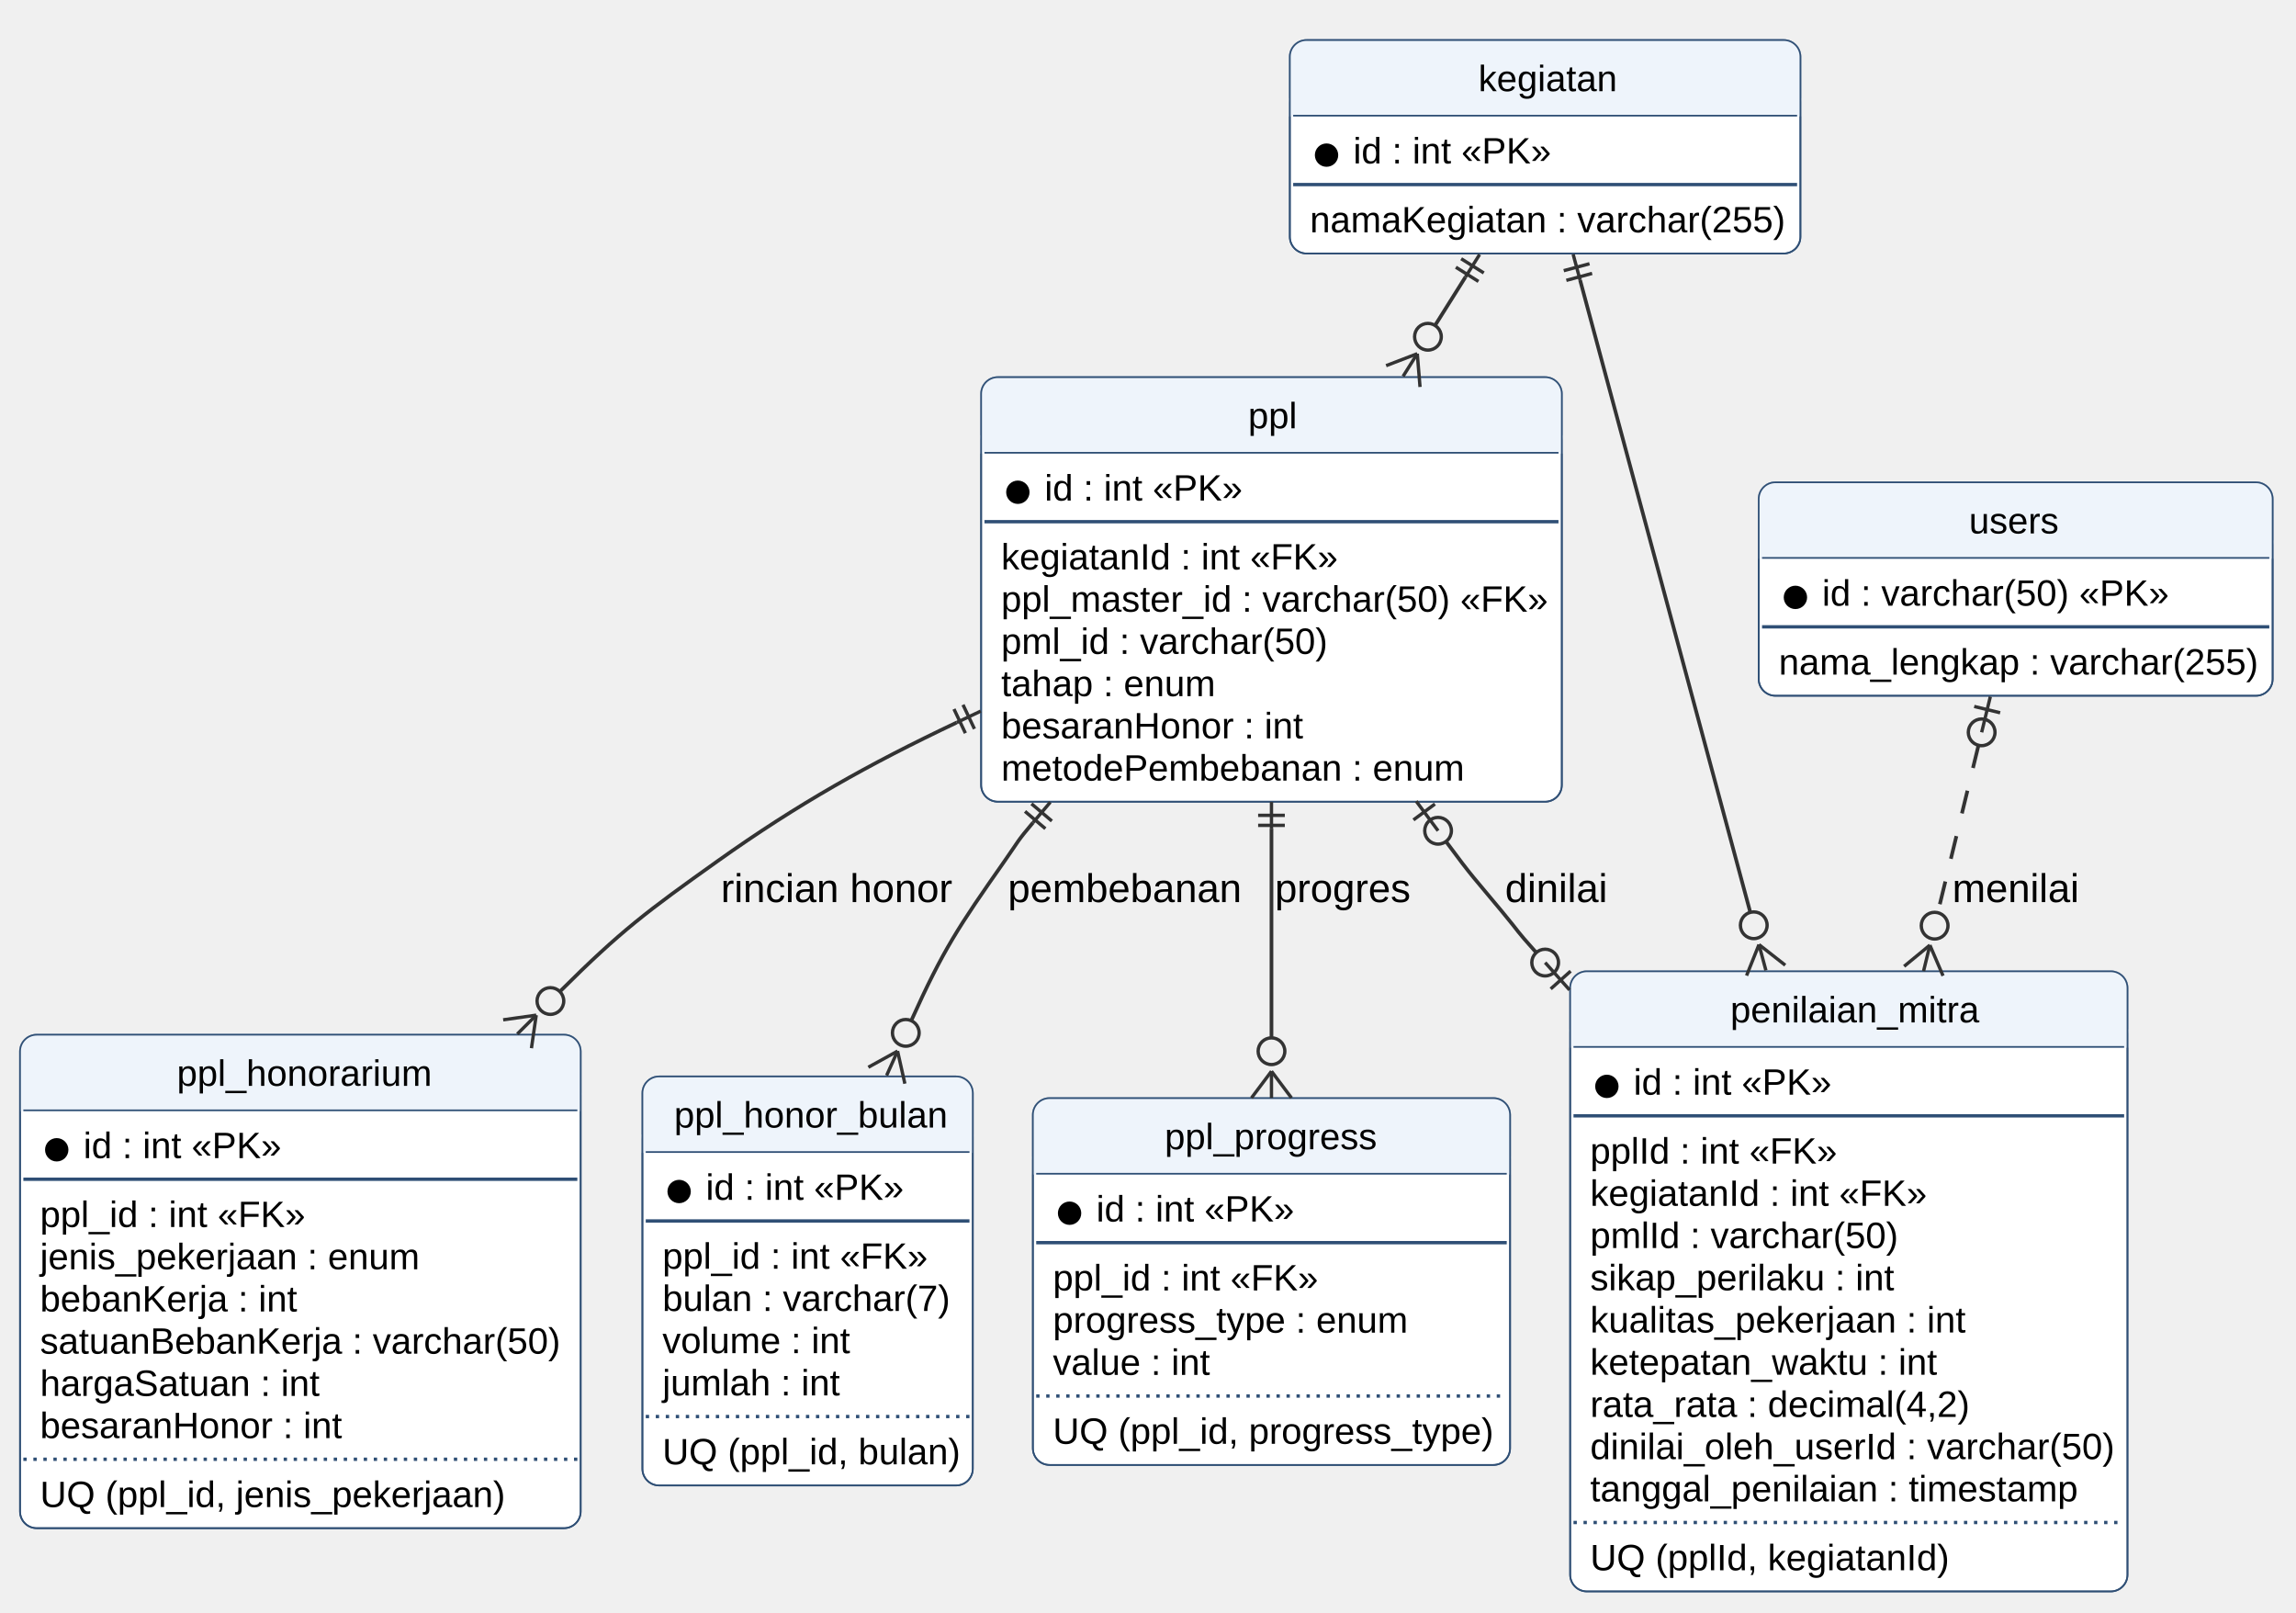
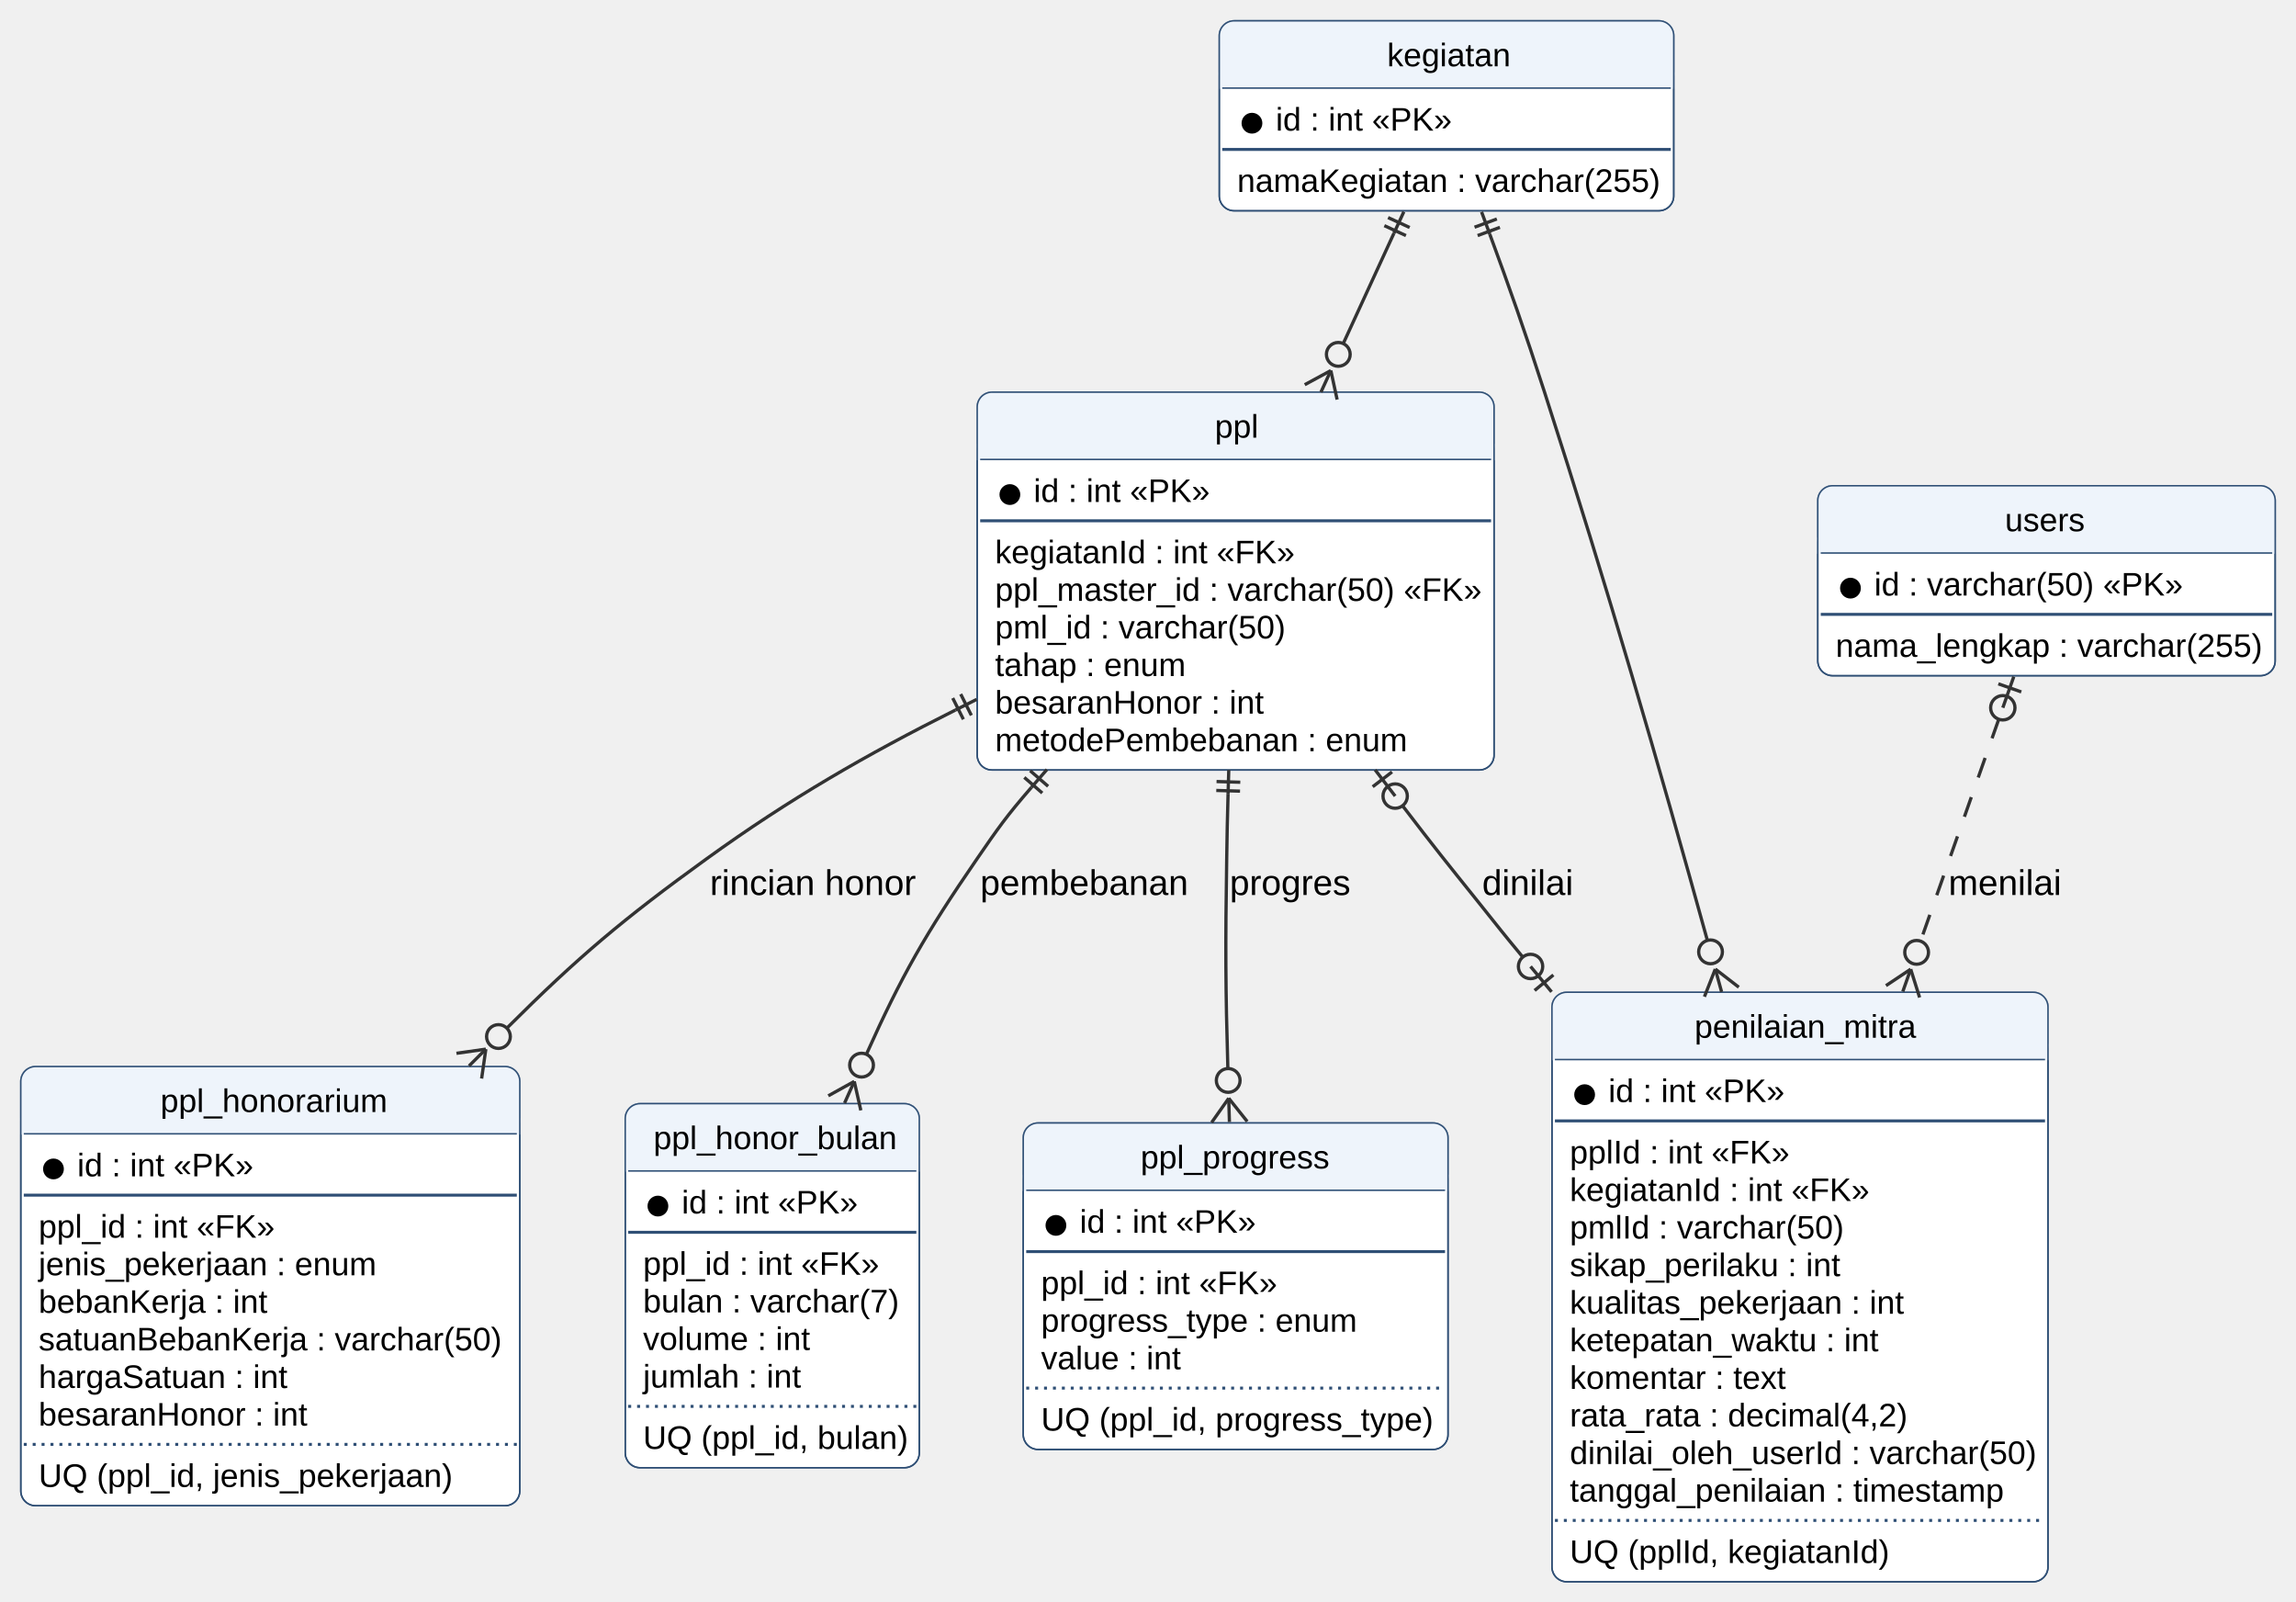
- <svg xmlns="http://www.w3.org/2000/svg" contentStyleType="text/css" height="483px" preserveAspectRatio="none" style="width:688px;height:483px;background:#FFFFFF;" version="1.1" viewBox="0 0 688 483" width="688px" zoomAndPan="magnify">
+ <svg xmlns="http://www.w3.org/2000/svg" contentStyleType="text/css" height="539px" preserveAspectRatio="none" style="width:773px;height:539px;background:#FFFFFF;" version="1.1" viewBox="0 0 773 539" width="773px" zoomAndPan="magnify">
  <defs />
  <g>
    <g id="elem_kegiatan">
-       <rect codeLine="7" fill="#FFFFFF" height="63.947" id="kegiatan" rx="5" ry="5" style="stroke:#2F4F75;stroke-width:0.5;" width="153" x="386.5" y="12" />
-       <rect fill="#EEF4FB" height="22.649" rx="5" ry="5" style="stroke:#EEF4FB;stroke-width:0.5;" width="153" x="386.5" y="12" />
-       <rect fill="#EEF4FB" height="5" style="stroke:#EEF4FB;stroke-width:0.5;" width="153" x="386.5" y="29.649" />
-       <rect codeLine="7" fill="none" height="63.947" id="kegiatan" rx="5" ry="5" style="stroke:#2F4F75;stroke-width:0.5;" width="153" x="386.5" y="12" />
-       <text fill="#000000" font-family="Arial" font-size="11" lengthAdjust="spacing" textLength="40" x="443" y="27.318">kegiatan</text>
-       <line style="stroke:#2F4F75;stroke-width:0.5;" x1="387.5" x2="538.5" y1="34.649" y2="34.649" />
-       <ellipse cx="397.5" cy="46.473" fill="#000000" rx="3" ry="3" style="stroke:#000000;stroke-width:1.0;" />
-       <text fill="#000000" font-family="Arial" font-size="11" lengthAdjust="spacing" textLength="56" x="405.5" y="48.967">id : int «PK»</text>
-       <line style="stroke:#2F4F75;stroke-width:1.0;" x1="387.5" x2="538.5" y1="55.298" y2="55.298" />
-       <text fill="#000000" font-family="Arial" font-size="11" lengthAdjust="spacing" textLength="141" x="392.5" y="69.616">namaKegiatan : varchar(255)</text>
+       <rect codeLine="7" fill="#FFFFFF" height="63.947" id="kegiatan" rx="5" ry="5" style="stroke:#2F4F75;stroke-width:0.5;" width="153" x="410.5" y="7" />
+       <rect fill="#EEF4FB" height="22.649" rx="5" ry="5" style="stroke:#EEF4FB;stroke-width:0.5;" width="153" x="410.5" y="7" />
+       <rect fill="#EEF4FB" height="5" style="stroke:#EEF4FB;stroke-width:0.5;" width="153" x="410.5" y="24.649" />
+       <rect codeLine="7" fill="none" height="63.947" id="kegiatan" rx="5" ry="5" style="stroke:#2F4F75;stroke-width:0.5;" width="153" x="410.5" y="7" />
+       <text fill="#000000" font-family="Arial" font-size="11" lengthAdjust="spacing" textLength="40" x="467" y="22.318">kegiatan</text>
+       <line style="stroke:#2F4F75;stroke-width:0.5;" x1="411.5" x2="562.5" y1="29.649" y2="29.649" />
+       <ellipse cx="421.5" cy="41.473" fill="#000000" rx="3" ry="3" style="stroke:#000000;stroke-width:1.0;" />
+       <text fill="#000000" font-family="Arial" font-size="11" lengthAdjust="spacing" textLength="56" x="429.5" y="43.967">id : int «PK»</text>
+       <line style="stroke:#2F4F75;stroke-width:1.0;" x1="411.5" x2="562.5" y1="50.298" y2="50.298" />
+       <text fill="#000000" font-family="Arial" font-size="11" lengthAdjust="spacing" textLength="141" x="416.5" y="64.616">namaKegiatan : varchar(255)</text>
    </g>
    <g id="elem_ppl">
-       <rect codeLine="13" fill="#FFFFFF" height="127.191" id="ppl" rx="5" ry="5" style="stroke:#2F4F75;stroke-width:0.5;" width="174" x="294" y="113" />
-       <rect fill="#EEF4FB" height="22.649" rx="5" ry="5" style="stroke:#EEF4FB;stroke-width:0.5;" width="174" x="294" y="113" />
-       <rect fill="#EEF4FB" height="5" style="stroke:#EEF4FB;stroke-width:0.5;" width="174" x="294" y="130.649" />
-       <rect codeLine="13" fill="none" height="127.191" id="ppl" rx="5" ry="5" style="stroke:#2F4F75;stroke-width:0.5;" width="174" x="294" y="113" />
-       <text fill="#000000" font-family="Arial" font-size="11" lengthAdjust="spacing" textLength="14" x="374" y="128.318">ppl</text>
-       <line style="stroke:#2F4F75;stroke-width:0.5;" x1="295" x2="467" y1="135.649" y2="135.649" />
-       <ellipse cx="305" cy="147.473" fill="#000000" rx="3" ry="3" style="stroke:#000000;stroke-width:1.0;" />
-       <text fill="#000000" font-family="Arial" font-size="11" lengthAdjust="spacing" textLength="56" x="313" y="149.967">id : int «PK»</text>
-       <line style="stroke:#2F4F75;stroke-width:1.0;" x1="295" x2="467" y1="156.298" y2="156.298" />
-       <text fill="#000000" font-family="Arial" font-size="11" lengthAdjust="spacing" textLength="96" x="300" y="170.616">kegiatanId : int «FK»</text>
-       <text fill="#000000" font-family="Arial" font-size="11" lengthAdjust="spacing" textLength="162" x="300" y="183.265">ppl_master_id : varchar(50) «FK»</text>
-       <text fill="#000000" font-family="Arial" font-size="11" lengthAdjust="spacing" textLength="97" x="300" y="195.914">pml_id : varchar(50)</text>
-       <text fill="#000000" font-family="Arial" font-size="11" lengthAdjust="spacing" textLength="62" x="300" y="208.562">tahap : enum</text>
-       <text fill="#000000" font-family="Arial" font-size="11" lengthAdjust="spacing" textLength="89" x="300" y="221.211">besaranHonor : int</text>
-       <text fill="#000000" font-family="Arial" font-size="11" lengthAdjust="spacing" textLength="132" x="300" y="233.86">metodePembebanan : enum</text>
+       <rect codeLine="13" fill="#FFFFFF" height="127.191" id="ppl" rx="5" ry="5" style="stroke:#2F4F75;stroke-width:0.5;" width="174" x="329" y="132" />
+       <rect fill="#EEF4FB" height="22.649" rx="5" ry="5" style="stroke:#EEF4FB;stroke-width:0.5;" width="174" x="329" y="132" />
+       <rect fill="#EEF4FB" height="5" style="stroke:#EEF4FB;stroke-width:0.5;" width="174" x="329" y="149.649" />
+       <rect codeLine="13" fill="none" height="127.191" id="ppl" rx="5" ry="5" style="stroke:#2F4F75;stroke-width:0.5;" width="174" x="329" y="132" />
+       <text fill="#000000" font-family="Arial" font-size="11" lengthAdjust="spacing" textLength="14" x="409" y="147.318">ppl</text>
+       <line style="stroke:#2F4F75;stroke-width:0.5;" x1="330" x2="502" y1="154.649" y2="154.649" />
+       <ellipse cx="340" cy="166.473" fill="#000000" rx="3" ry="3" style="stroke:#000000;stroke-width:1.0;" />
+       <text fill="#000000" font-family="Arial" font-size="11" lengthAdjust="spacing" textLength="56" x="348" y="168.967">id : int «PK»</text>
+       <line style="stroke:#2F4F75;stroke-width:1.0;" x1="330" x2="502" y1="175.298" y2="175.298" />
+       <text fill="#000000" font-family="Arial" font-size="11" lengthAdjust="spacing" textLength="96" x="335" y="189.616">kegiatanId : int «FK»</text>
+       <text fill="#000000" font-family="Arial" font-size="11" lengthAdjust="spacing" textLength="162" x="335" y="202.265">ppl_master_id : varchar(50) «FK»</text>
+       <text fill="#000000" font-family="Arial" font-size="11" lengthAdjust="spacing" textLength="97" x="335" y="214.914">pml_id : varchar(50)</text>
+       <text fill="#000000" font-family="Arial" font-size="11" lengthAdjust="spacing" textLength="62" x="335" y="227.562">tahap : enum</text>
+       <text fill="#000000" font-family="Arial" font-size="11" lengthAdjust="spacing" textLength="89" x="335" y="240.211">besaranHonor : int</text>
+       <text fill="#000000" font-family="Arial" font-size="11" lengthAdjust="spacing" textLength="132" x="335" y="252.86">metodePembebanan : enum</text>
    </g>
    <g id="elem_ppl_honorarium">
-       <rect codeLine="24" fill="#FFFFFF" height="147.84" id="ppl_honorarium" rx="5" ry="5" style="stroke:#2F4F75;stroke-width:0.5;" width="168" x="6" y="310" />
-       <rect fill="#EEF4FB" height="22.649" rx="5" ry="5" style="stroke:#EEF4FB;stroke-width:0.5;" width="168" x="6" y="310" />
-       <rect fill="#EEF4FB" height="5" style="stroke:#EEF4FB;stroke-width:0.5;" width="168" x="6" y="327.649" />
-       <rect codeLine="24" fill="none" height="147.84" id="ppl_honorarium" rx="5" ry="5" style="stroke:#2F4F75;stroke-width:0.5;" width="168" x="6" y="310" />
-       <text fill="#000000" font-family="Arial" font-size="11" lengthAdjust="spacing" textLength="74" x="53" y="325.318">ppl_honorarium</text>
-       <line style="stroke:#2F4F75;stroke-width:0.5;" x1="7" x2="173" y1="332.649" y2="332.649" />
-       <ellipse cx="17" cy="344.473" fill="#000000" rx="3" ry="3" style="stroke:#000000;stroke-width:1.0;" />
-       <text fill="#000000" font-family="Arial" font-size="11" lengthAdjust="spacing" textLength="56" x="25" y="346.967">id : int «PK»</text>
-       <line style="stroke:#2F4F75;stroke-width:1.0;" x1="7" x2="173" y1="353.298" y2="353.298" />
-       <text fill="#000000" font-family="Arial" font-size="11" lengthAdjust="spacing" textLength="76" x="12" y="367.616">ppl_id : int «FK»</text>
-       <text fill="#000000" font-family="Arial" font-size="11" lengthAdjust="spacing" textLength="110" x="12" y="380.265">jenis_pekerjaan : enum</text>
-       <text fill="#000000" font-family="Arial" font-size="11" lengthAdjust="spacing" textLength="75" x="12" y="392.914">bebanKerja : int</text>
-       <text fill="#000000" font-family="Arial" font-size="11" lengthAdjust="spacing" textLength="156" x="12" y="405.562">satuanBebanKerja : varchar(50)</text>
-       <text fill="#000000" font-family="Arial" font-size="11" lengthAdjust="spacing" textLength="82" x="12" y="418.211">hargaSatuan : int</text>
-       <text fill="#000000" font-family="Arial" font-size="11" lengthAdjust="spacing" textLength="89" x="12" y="430.86">besaranHonor : int</text>
-       <line style="stroke:#2F4F75;stroke-width:1.0;stroke-dasharray:1.0,2.0;" x1="7" x2="173" y1="437.191" y2="437.191" />
-       <text fill="#000000" font-family="Arial" font-size="11" lengthAdjust="spacing" textLength="135" x="12" y="451.509">UQ (ppl_id, jenis_pekerjaan)</text>
+       <rect codeLine="24" fill="#FFFFFF" height="147.84" id="ppl_honorarium" rx="5" ry="5" style="stroke:#2F4F75;stroke-width:0.5;" width="168" x="7" y="359" />
+       <rect fill="#EEF4FB" height="22.649" rx="5" ry="5" style="stroke:#EEF4FB;stroke-width:0.5;" width="168" x="7" y="359" />
+       <rect fill="#EEF4FB" height="5" style="stroke:#EEF4FB;stroke-width:0.5;" width="168" x="7" y="376.649" />
+       <rect codeLine="24" fill="none" height="147.84" id="ppl_honorarium" rx="5" ry="5" style="stroke:#2F4F75;stroke-width:0.5;" width="168" x="7" y="359" />
+       <text fill="#000000" font-family="Arial" font-size="11" lengthAdjust="spacing" textLength="74" x="54" y="374.318">ppl_honorarium</text>
+       <line style="stroke:#2F4F75;stroke-width:0.5;" x1="8" x2="174" y1="381.649" y2="381.649" />
+       <ellipse cx="18" cy="393.473" fill="#000000" rx="3" ry="3" style="stroke:#000000;stroke-width:1.0;" />
+       <text fill="#000000" font-family="Arial" font-size="11" lengthAdjust="spacing" textLength="56" x="26" y="395.967">id : int «PK»</text>
+       <line style="stroke:#2F4F75;stroke-width:1.0;" x1="8" x2="174" y1="402.298" y2="402.298" />
+       <text fill="#000000" font-family="Arial" font-size="11" lengthAdjust="spacing" textLength="76" x="13" y="416.616">ppl_id : int «FK»</text>
+       <text fill="#000000" font-family="Arial" font-size="11" lengthAdjust="spacing" textLength="110" x="13" y="429.265">jenis_pekerjaan : enum</text>
+       <text fill="#000000" font-family="Arial" font-size="11" lengthAdjust="spacing" textLength="75" x="13" y="441.914">bebanKerja : int</text>
+       <text fill="#000000" font-family="Arial" font-size="11" lengthAdjust="spacing" textLength="156" x="13" y="454.562">satuanBebanKerja : varchar(50)</text>
+       <text fill="#000000" font-family="Arial" font-size="11" lengthAdjust="spacing" textLength="82" x="13" y="467.211">hargaSatuan : int</text>
+       <text fill="#000000" font-family="Arial" font-size="11" lengthAdjust="spacing" textLength="89" x="13" y="479.86">besaranHonor : int</text>
+       <line style="stroke:#2F4F75;stroke-width:1.0;stroke-dasharray:1.0,2.0;" x1="8" x2="174" y1="486.191" y2="486.191" />
+       <text fill="#000000" font-family="Arial" font-size="11" lengthAdjust="spacing" textLength="135" x="13" y="500.509">UQ (ppl_id, jenis_pekerjaan)</text>
    </g>
    <g id="elem_ppl_honor_bulan">
-       <rect codeLine="37" fill="#FFFFFF" height="122.543" id="ppl_honor_bulan" rx="5" ry="5" style="stroke:#2F4F75;stroke-width:0.5;" width="99" x="192.5" y="322.5" />
-       <rect fill="#EEF4FB" height="22.649" rx="5" ry="5" style="stroke:#EEF4FB;stroke-width:0.5;" width="99" x="192.5" y="322.5" />
-       <rect fill="#EEF4FB" height="5" style="stroke:#EEF4FB;stroke-width:0.5;" width="99" x="192.5" y="340.149" />
-       <rect codeLine="37" fill="none" height="122.543" id="ppl_honor_bulan" rx="5" ry="5" style="stroke:#2F4F75;stroke-width:0.5;" width="99" x="192.5" y="322.5" />
-       <text fill="#000000" font-family="Arial" font-size="11" lengthAdjust="spacing" textLength="80" x="202" y="337.818">ppl_honor_bulan</text>
-       <line style="stroke:#2F4F75;stroke-width:0.5;" x1="193.5" x2="290.5" y1="345.149" y2="345.149" />
-       <ellipse cx="203.5" cy="356.973" fill="#000000" rx="3" ry="3" style="stroke:#000000;stroke-width:1.0;" />
-       <text fill="#000000" font-family="Arial" font-size="11" lengthAdjust="spacing" textLength="56" x="211.5" y="359.467">id : int «PK»</text>
-       <line style="stroke:#2F4F75;stroke-width:1.0;" x1="193.5" x2="290.5" y1="365.798" y2="365.798" />
-       <text fill="#000000" font-family="Arial" font-size="11" lengthAdjust="spacing" textLength="76" x="198.5" y="380.116">ppl_id : int «FK»</text>
-       <text fill="#000000" font-family="Arial" font-size="11" lengthAdjust="spacing" textLength="87" x="198.5" y="392.765">bulan : varchar(7)</text>
-       <text fill="#000000" font-family="Arial" font-size="11" lengthAdjust="spacing" textLength="54" x="198.5" y="405.414">volume : int</text>
-       <text fill="#000000" font-family="Arial" font-size="11" lengthAdjust="spacing" textLength="50" x="198.5" y="418.062">jumlah : int</text>
-       <line style="stroke:#2F4F75;stroke-width:1.0;stroke-dasharray:1.0,2.0;" x1="193.5" x2="290.5" y1="424.394" y2="424.394" />
-       <text fill="#000000" font-family="Arial" font-size="11" lengthAdjust="spacing" textLength="86" x="198.5" y="438.711">UQ (ppl_id, bulan)</text>
+       <rect codeLine="37" fill="#FFFFFF" height="122.543" id="ppl_honor_bulan" rx="5" ry="5" style="stroke:#2F4F75;stroke-width:0.5;" width="99" x="210.5" y="371.5" />
+       <rect fill="#EEF4FB" height="22.649" rx="5" ry="5" style="stroke:#EEF4FB;stroke-width:0.5;" width="99" x="210.5" y="371.5" />
+       <rect fill="#EEF4FB" height="5" style="stroke:#EEF4FB;stroke-width:0.5;" width="99" x="210.5" y="389.149" />
+       <rect codeLine="37" fill="none" height="122.543" id="ppl_honor_bulan" rx="5" ry="5" style="stroke:#2F4F75;stroke-width:0.5;" width="99" x="210.5" y="371.5" />
+       <text fill="#000000" font-family="Arial" font-size="11" lengthAdjust="spacing" textLength="80" x="220" y="386.818">ppl_honor_bulan</text>
+       <line style="stroke:#2F4F75;stroke-width:0.5;" x1="211.5" x2="308.5" y1="394.149" y2="394.149" />
+       <ellipse cx="221.5" cy="405.973" fill="#000000" rx="3" ry="3" style="stroke:#000000;stroke-width:1.0;" />
+       <text fill="#000000" font-family="Arial" font-size="11" lengthAdjust="spacing" textLength="56" x="229.5" y="408.467">id : int «PK»</text>
+       <line style="stroke:#2F4F75;stroke-width:1.0;" x1="211.5" x2="308.5" y1="414.798" y2="414.798" />
+       <text fill="#000000" font-family="Arial" font-size="11" lengthAdjust="spacing" textLength="76" x="216.5" y="429.116">ppl_id : int «FK»</text>
+       <text fill="#000000" font-family="Arial" font-size="11" lengthAdjust="spacing" textLength="87" x="216.5" y="441.765">bulan : varchar(7)</text>
+       <text fill="#000000" font-family="Arial" font-size="11" lengthAdjust="spacing" textLength="54" x="216.5" y="454.414">volume : int</text>
+       <text fill="#000000" font-family="Arial" font-size="11" lengthAdjust="spacing" textLength="50" x="216.5" y="467.062">jumlah : int</text>
+       <line style="stroke:#2F4F75;stroke-width:1.0;stroke-dasharray:1.0,2.0;" x1="211.5" x2="308.5" y1="473.394" y2="473.394" />
+       <text fill="#000000" font-family="Arial" font-size="11" lengthAdjust="spacing" textLength="86" x="216.5" y="487.711">UQ (ppl_id, bulan)</text>
    </g>
    <g id="elem_ppl_progress">
-       <rect codeLine="48" fill="#FFFFFF" height="109.894" id="ppl_progress" rx="5" ry="5" style="stroke:#2F4F75;stroke-width:0.5;" width="143" x="309.5" y="329" />
-       <rect fill="#EEF4FB" height="22.649" rx="5" ry="5" style="stroke:#EEF4FB;stroke-width:0.5;" width="143" x="309.5" y="329" />
-       <rect fill="#EEF4FB" height="5" style="stroke:#EEF4FB;stroke-width:0.5;" width="143" x="309.5" y="346.649" />
-       <rect codeLine="48" fill="none" height="109.894" id="ppl_progress" rx="5" ry="5" style="stroke:#2F4F75;stroke-width:0.5;" width="143" x="309.5" y="329" />
-       <text fill="#000000" font-family="Arial" font-size="11" lengthAdjust="spacing" textLength="64" x="349" y="344.318">ppl_progress</text>
-       <line style="stroke:#2F4F75;stroke-width:0.5;" x1="310.5" x2="451.5" y1="351.649" y2="351.649" />
-       <ellipse cx="320.5" cy="363.473" fill="#000000" rx="3" ry="3" style="stroke:#000000;stroke-width:1.0;" />
-       <text fill="#000000" font-family="Arial" font-size="11" lengthAdjust="spacing" textLength="56" x="328.5" y="365.967">id : int «PK»</text>
-       <line style="stroke:#2F4F75;stroke-width:1.0;" x1="310.5" x2="451.5" y1="372.298" y2="372.298" />
-       <text fill="#000000" font-family="Arial" font-size="11" lengthAdjust="spacing" textLength="76" x="315.5" y="386.616">ppl_id : int «FK»</text>
-       <text fill="#000000" font-family="Arial" font-size="11" lengthAdjust="spacing" textLength="106" x="315.5" y="399.265">progress_type : enum</text>
-       <text fill="#000000" font-family="Arial" font-size="11" lengthAdjust="spacing" textLength="46" x="315.5" y="411.914">value : int</text>
-       <line style="stroke:#2F4F75;stroke-width:1.0;stroke-dasharray:1.0,2.0;" x1="310.5" x2="451.5" y1="418.245" y2="418.245" />
-       <text fill="#000000" font-family="Arial" font-size="11" lengthAdjust="spacing" textLength="131" x="315.5" y="432.562">UQ (ppl_id, progress_type)</text>
+       <rect codeLine="48" fill="#FFFFFF" height="109.894" id="ppl_progress" rx="5" ry="5" style="stroke:#2F4F75;stroke-width:0.5;" width="143" x="344.5" y="378" />
+       <rect fill="#EEF4FB" height="22.649" rx="5" ry="5" style="stroke:#EEF4FB;stroke-width:0.5;" width="143" x="344.5" y="378" />
+       <rect fill="#EEF4FB" height="5" style="stroke:#EEF4FB;stroke-width:0.5;" width="143" x="344.5" y="395.649" />
+       <rect codeLine="48" fill="none" height="109.894" id="ppl_progress" rx="5" ry="5" style="stroke:#2F4F75;stroke-width:0.5;" width="143" x="344.5" y="378" />
+       <text fill="#000000" font-family="Arial" font-size="11" lengthAdjust="spacing" textLength="64" x="384" y="393.318">ppl_progress</text>
+       <line style="stroke:#2F4F75;stroke-width:0.5;" x1="345.5" x2="486.5" y1="400.649" y2="400.649" />
+       <ellipse cx="355.5" cy="412.473" fill="#000000" rx="3" ry="3" style="stroke:#000000;stroke-width:1.0;" />
+       <text fill="#000000" font-family="Arial" font-size="11" lengthAdjust="spacing" textLength="56" x="363.5" y="414.967">id : int «PK»</text>
+       <line style="stroke:#2F4F75;stroke-width:1.0;" x1="345.5" x2="486.5" y1="421.298" y2="421.298" />
+       <text fill="#000000" font-family="Arial" font-size="11" lengthAdjust="spacing" textLength="76" x="350.5" y="435.616">ppl_id : int «FK»</text>
+       <text fill="#000000" font-family="Arial" font-size="11" lengthAdjust="spacing" textLength="106" x="350.5" y="448.265">progress_type : enum</text>
+       <text fill="#000000" font-family="Arial" font-size="11" lengthAdjust="spacing" textLength="46" x="350.5" y="460.914">value : int</text>
+       <line style="stroke:#2F4F75;stroke-width:1.0;stroke-dasharray:1.0,2.0;" x1="345.5" x2="486.5" y1="467.245" y2="467.245" />
+       <text fill="#000000" font-family="Arial" font-size="11" lengthAdjust="spacing" textLength="131" x="350.5" y="481.562">UQ (ppl_id, progress_type)</text>
    </g>
    <g id="elem_penilaian_mitra">
-       <rect codeLine="58" fill="#FFFFFF" height="185.787" id="penilaian_mitra" rx="5" ry="5" style="stroke:#2F4F75;stroke-width:0.5;" width="167" x="470.5" y="291" />
-       <rect fill="#EEF4FB" height="22.649" rx="5" ry="5" style="stroke:#EEF4FB;stroke-width:0.5;" width="167" x="470.5" y="291" />
-       <rect fill="#EEF4FB" height="5" style="stroke:#EEF4FB;stroke-width:0.5;" width="167" x="470.5" y="308.649" />
-       <rect codeLine="58" fill="none" height="185.787" id="penilaian_mitra" rx="5" ry="5" style="stroke:#2F4F75;stroke-width:0.5;" width="167" x="470.5" y="291" />
-       <text fill="#000000" font-family="Arial" font-size="11" lengthAdjust="spacing" textLength="71" x="518.5" y="306.318">penilaian_mitra</text>
-       <line style="stroke:#2F4F75;stroke-width:0.5;" x1="471.5" x2="636.5" y1="313.649" y2="313.649" />
-       <ellipse cx="481.5" cy="325.473" fill="#000000" rx="3" ry="3" style="stroke:#000000;stroke-width:1.0;" />
-       <text fill="#000000" font-family="Arial" font-size="11" lengthAdjust="spacing" textLength="56" x="489.5" y="327.967">id : int «PK»</text>
-       <line style="stroke:#2F4F75;stroke-width:1.0;" x1="471.5" x2="636.5" y1="334.298" y2="334.298" />
-       <text fill="#000000" font-family="Arial" font-size="11" lengthAdjust="spacing" textLength="70" x="476.5" y="348.616">pplId : int «FK»</text>
-       <text fill="#000000" font-family="Arial" font-size="11" lengthAdjust="spacing" textLength="96" x="476.5" y="361.265">kegiatanId : int «FK»</text>
-       <text fill="#000000" font-family="Arial" font-size="11" lengthAdjust="spacing" textLength="91" x="476.5" y="373.914">pmlId : varchar(50)</text>
-       <text fill="#000000" font-family="Arial" font-size="11" lengthAdjust="spacing" textLength="88" x="476.5" y="386.562">sikap_perilaku : int</text>
-       <text fill="#000000" font-family="Arial" font-size="11" lengthAdjust="spacing" textLength="109" x="476.5" y="399.211">kualitas_pekerjaan : int</text>
-       <text fill="#000000" font-family="Arial" font-size="11" lengthAdjust="spacing" textLength="103" x="476.5" y="411.86">ketepatan_waktu : int</text>
-       <text fill="#000000" font-family="Arial" font-size="11" lengthAdjust="spacing" textLength="112" x="476.5" y="424.509">rata_rata : decimal(4,2)</text>
-       <text fill="#000000" font-family="Arial" font-size="11" lengthAdjust="spacing" textLength="155" x="476.5" y="437.158">dinilai_oleh_userId : varchar(50)</text>
-       <text fill="#000000" font-family="Arial" font-size="11" lengthAdjust="spacing" textLength="140" x="476.5" y="449.807">tanggal_penilaian : timestamp</text>
-       <line style="stroke:#2F4F75;stroke-width:1.0;stroke-dasharray:1.0,2.0;" x1="471.5" x2="636.5" y1="456.138" y2="456.138" />
-       <text fill="#000000" font-family="Arial" font-size="11" lengthAdjust="spacing" textLength="102" x="476.5" y="470.456">UQ (pplId, kegiatanId)</text>
+       <rect codeLine="58" fill="#FFFFFF" height="198.436" id="penilaian_mitra" rx="5" ry="5" style="stroke:#2F4F75;stroke-width:0.5;" width="167" x="522.5" y="334" />
+       <rect fill="#EEF4FB" height="22.649" rx="5" ry="5" style="stroke:#EEF4FB;stroke-width:0.5;" width="167" x="522.5" y="334" />
+       <rect fill="#EEF4FB" height="5" style="stroke:#EEF4FB;stroke-width:0.5;" width="167" x="522.5" y="351.649" />
+       <rect codeLine="58" fill="none" height="198.436" id="penilaian_mitra" rx="5" ry="5" style="stroke:#2F4F75;stroke-width:0.5;" width="167" x="522.5" y="334" />
+       <text fill="#000000" font-family="Arial" font-size="11" lengthAdjust="spacing" textLength="71" x="570.5" y="349.318">penilaian_mitra</text>
+       <line style="stroke:#2F4F75;stroke-width:0.5;" x1="523.5" x2="688.5" y1="356.649" y2="356.649" />
+       <ellipse cx="533.5" cy="368.473" fill="#000000" rx="3" ry="3" style="stroke:#000000;stroke-width:1.0;" />
+       <text fill="#000000" font-family="Arial" font-size="11" lengthAdjust="spacing" textLength="56" x="541.5" y="370.967">id : int «PK»</text>
+       <line style="stroke:#2F4F75;stroke-width:1.0;" x1="523.5" x2="688.5" y1="377.298" y2="377.298" />
+       <text fill="#000000" font-family="Arial" font-size="11" lengthAdjust="spacing" textLength="70" x="528.5" y="391.616">pplId : int «FK»</text>
+       <text fill="#000000" font-family="Arial" font-size="11" lengthAdjust="spacing" textLength="96" x="528.5" y="404.265">kegiatanId : int «FK»</text>
+       <text fill="#000000" font-family="Arial" font-size="11" lengthAdjust="spacing" textLength="91" x="528.5" y="416.914">pmlId : varchar(50)</text>
+       <text fill="#000000" font-family="Arial" font-size="11" lengthAdjust="spacing" textLength="88" x="528.5" y="429.562">sikap_perilaku : int</text>
+       <text fill="#000000" font-family="Arial" font-size="11" lengthAdjust="spacing" textLength="109" x="528.5" y="442.211">kualitas_pekerjaan : int</text>
+       <text fill="#000000" font-family="Arial" font-size="11" lengthAdjust="spacing" textLength="103" x="528.5" y="454.86">ketepatan_waktu : int</text>
+       <text fill="#000000" font-family="Arial" font-size="11" lengthAdjust="spacing" textLength="71" x="528.5" y="467.509">komentar : text</text>
+       <text fill="#000000" font-family="Arial" font-size="11" lengthAdjust="spacing" textLength="112" x="528.5" y="480.158">rata_rata : decimal(4,2)</text>
+       <text fill="#000000" font-family="Arial" font-size="11" lengthAdjust="spacing" textLength="155" x="528.5" y="492.807">dinilai_oleh_userId : varchar(50)</text>
+       <text fill="#000000" font-family="Arial" font-size="11" lengthAdjust="spacing" textLength="140" x="528.5" y="505.456">tanggal_penilaian : timestamp</text>
+       <line style="stroke:#2F4F75;stroke-width:1.0;stroke-dasharray:1.0,2.0;" x1="523.5" x2="688.5" y1="511.787" y2="511.787" />
+       <text fill="#000000" font-family="Arial" font-size="11" lengthAdjust="spacing" textLength="102" x="528.5" y="526.105">UQ (pplId, kegiatanId)</text>
    </g>
    <g id="elem_users">
-       <rect codeLine="74" fill="#FFFFFF" height="63.947" id="users" rx="5" ry="5" style="stroke:#2F4F75;stroke-width:0.5;" width="154" x="527" y="144.5" />
-       <rect fill="#EEF4FB" height="22.649" rx="5" ry="5" style="stroke:#EEF4FB;stroke-width:0.5;" width="154" x="527" y="144.5" />
-       <rect fill="#EEF4FB" height="5" style="stroke:#EEF4FB;stroke-width:0.5;" width="154" x="527" y="162.149" />
-       <rect codeLine="74" fill="none" height="63.947" id="users" rx="5" ry="5" style="stroke:#2F4F75;stroke-width:0.5;" width="154" x="527" y="144.5" />
-       <text fill="#000000" font-family="Arial" font-size="11" lengthAdjust="spacing" textLength="28" x="590" y="159.818">users</text>
-       <line style="stroke:#2F4F75;stroke-width:0.5;" x1="528" x2="680" y1="167.149" y2="167.149" />
-       <ellipse cx="538" cy="178.973" fill="#000000" rx="3" ry="3" style="stroke:#000000;stroke-width:1.0;" />
-       <text fill="#000000" font-family="Arial" font-size="11" lengthAdjust="spacing" textLength="103" x="546" y="181.467">id : varchar(50) «PK»</text>
-       <line style="stroke:#2F4F75;stroke-width:1.0;" x1="528" x2="680" y1="187.798" y2="187.798" />
-       <text fill="#000000" font-family="Arial" font-size="11" lengthAdjust="spacing" textLength="142" x="533" y="202.116">nama_lengkap : varchar(255)</text>
+       <rect codeLine="75" fill="#FFFFFF" height="63.947" id="users" rx="5" ry="5" style="stroke:#2F4F75;stroke-width:0.5;" width="154" x="612" y="163.5" />
+       <rect fill="#EEF4FB" height="22.649" rx="5" ry="5" style="stroke:#EEF4FB;stroke-width:0.5;" width="154" x="612" y="163.5" />
+       <rect fill="#EEF4FB" height="5" style="stroke:#EEF4FB;stroke-width:0.5;" width="154" x="612" y="181.149" />
+       <rect codeLine="75" fill="none" height="63.947" id="users" rx="5" ry="5" style="stroke:#2F4F75;stroke-width:0.5;" width="154" x="612" y="163.5" />
+       <text fill="#000000" font-family="Arial" font-size="11" lengthAdjust="spacing" textLength="28" x="675" y="178.818">users</text>
+       <line style="stroke:#2F4F75;stroke-width:0.5;" x1="613" x2="765" y1="186.149" y2="186.149" />
+       <ellipse cx="623" cy="197.973" fill="#000000" rx="3" ry="3" style="stroke:#000000;stroke-width:1.0;" />
+       <text fill="#000000" font-family="Arial" font-size="11" lengthAdjust="spacing" textLength="103" x="631" y="200.467">id : varchar(50) «PK»</text>
+       <line style="stroke:#2F4F75;stroke-width:1.0;" x1="613" x2="765" y1="206.798" y2="206.798" />
+       <text fill="#000000" font-family="Arial" font-size="11" lengthAdjust="spacing" textLength="142" x="618" y="221.116">nama_lengkap : varchar(255)</text>
    </g>
-     <line style="stroke:#333333;stroke-width:1.0;" x1="437.844" x2="444.618" y1="77.517" y2="81.773" />
-     <line style="stroke:#333333;stroke-width:1.0;" x1="436.248" x2="443.022" y1="80.057" y2="84.313" />
-     <line style="stroke:#333333;stroke-width:1.0;" x1="439.103" x2="443.359" y1="83.032" y2="76.258" />
-     <line style="stroke:#333333;stroke-width:1.0;" x1="424.69" x2="425.514" y1="105.968" y2="115.934" />
-     <line style="stroke:#333333;stroke-width:1.0;" x1="424.69" x2="415.354" y1="105.968" y2="109.55" />
-     <line style="stroke:#333333;stroke-width:1.0;" x1="424.69" x2="420.434" y1="105.968" y2="112.742" />
-     <ellipse cx="427.883" cy="100.888" fill="none" rx="4" ry="4" style="stroke:#333333;stroke-width:1.0;" />
-     <path d="M439.103,83.032 C432.185,94.041 437.975,84.826 430.011,97.501 " fill="none" style="stroke:#333333;stroke-width:1.1;" />
-     <line style="stroke:#333333;stroke-width:1.0;" x1="288.568" x2="291.993" y1="211.143" y2="218.373" />
-     <line style="stroke:#333333;stroke-width:1.0;" x1="285.857" x2="289.282" y1="212.428" y2="219.657" />
-     <line style="stroke:#333333;stroke-width:1.0;" x1="286.666" x2="293.896" y1="216.471" y2="213.045" />
-     <line style="stroke:#333333;stroke-width:1.0;" x1="160.678" x2="159.247" y1="304.137" y2="314.034" />
-     <line style="stroke:#333333;stroke-width:1.0;" x1="160.678" x2="150.776" y1="304.137" y2="305.534" />
-     <line style="stroke:#333333;stroke-width:1.0;" x1="160.678" x2="155.012" y1="304.137" y2="309.784" />
-     <ellipse cx="164.928" cy="299.902" fill="none" rx="4" ry="4" style="stroke:#333333;stroke-width:1.0;" />
-     <path d="M286.666,216.471 C260.277,228.974 239.139,240.823 215,258 C193.995,272.947 186.067,278.837 167.762,297.079 " fill="none" style="stroke:#333333;stroke-width:1.1;" />
-     <text fill="#000000" font-family="Arial" font-size="12" lengthAdjust="spacing" textLength="72" x="216" y="270.256">rincian honor</text>
-     <line style="stroke:#333333;stroke-width:1.0;" x1="309.083" x2="315.187" y1="240.804" y2="245.975" />
-     <line style="stroke:#333333;stroke-width:1.0;" x1="307.144" x2="313.248" y1="243.093" y2="248.264" />
-     <line style="stroke:#333333;stroke-width:1.0;" x1="309.55" x2="314.721" y1="246.441" y2="240.338" />
-     <line style="stroke:#333333;stroke-width:1.0;" x1="268.956" x2="271.147" y1="314.91" y2="324.667" />
-     <line style="stroke:#333333;stroke-width:1.0;" x1="268.956" x2="260.203" y1="314.91" y2="319.745" />
-     <line style="stroke:#333333;stroke-width:1.0;" x1="268.956" x2="265.675" y1="314.91" y2="322.206" />
-     <ellipse cx="271.417" cy="309.438" fill="none" rx="4" ry="4" style="stroke:#333333;stroke-width:1.0;" />
-     <path d="M309.55,246.441 C304.662,252.21 305.186,252.031 301,258 C287.221,277.647 282.586,284.602 273.058,305.79 " fill="none" style="stroke:#333333;stroke-width:1.1;" />
-     <text fill="#000000" font-family="Arial" font-size="12" lengthAdjust="spacing" textLength="74" x="302" y="270.256">pembebanan</text>
-     <line style="stroke:#333333;stroke-width:1.0;" x1="377" x2="385" y1="244.273" y2="244.273" />
-     <line style="stroke:#333333;stroke-width:1.0;" x1="377" x2="385" y1="247.273" y2="247.273" />
-     <line style="stroke:#333333;stroke-width:1.0;" x1="381" x2="381" y1="248.273" y2="240.273" />
-     <line style="stroke:#333333;stroke-width:1.0;" x1="381" x2="387" y1="320.94" y2="328.94" />
-     <line style="stroke:#333333;stroke-width:1.0;" x1="381" x2="375" y1="320.94" y2="328.94" />
-     <line style="stroke:#333333;stroke-width:1.0;" x1="381" x2="381" y1="320.94" y2="328.94" />
-     <ellipse cx="381" cy="314.94" fill="none" rx="4" ry="4" style="stroke:#333333;stroke-width:1.0;" />
-     <path d="M381,248.273 C381,276.602 381,283.733 381,310.94 " fill="none" style="stroke:#333333;stroke-width:1.1;" />
-     <text fill="#000000" font-family="Arial" font-size="12" lengthAdjust="spacing" textLength="43" x="382" y="270.256">progres</text>
-     <line style="stroke:#333333;stroke-width:1.0;" x1="430.917" x2="424.379" y1="248.892" y2="240.046" />
-     <ellipse cx="430.917" cy="248.892" fill="none" rx="4" ry="4" style="stroke:#333333;stroke-width:1.0;" />
-     <line style="stroke:#333333;stroke-width:1.0;" x1="423.54" x2="429.973" y1="245.64" y2="240.885" />
-     <line style="stroke:#333333;stroke-width:1.0;" x1="463.004" x2="470.322" y1="288.381" y2="296.593" />
-     <ellipse cx="463.004" cy="288.381" fill="none" rx="4" ry="4" style="stroke:#333333;stroke-width:1.0;" />
-     <line style="stroke:#333333;stroke-width:1.0;" x1="470.647" x2="464.675" y1="290.946" y2="296.268" />
-     <path d="M433.294,252.109 C441.55,263.28 441.391,262.601 450,273 C456.452,280.794 453.337,277.533 460.343,285.394 " fill="none" style="stroke:#333333;stroke-width:1.1;" />
-     <text fill="#000000" font-family="Arial" font-size="12" lengthAdjust="spacing" textLength="33" x="451" y="270.256">dinilai</text>
-     <line style="stroke:#333333;stroke-width:1.0;" x1="468.575" x2="476.3" y1="81.095" y2="79.015" />
-     <line style="stroke:#333333;stroke-width:1.0;" x1="469.355" x2="477.08" y1="83.992" y2="81.912" />
-     <line style="stroke:#333333;stroke-width:1.0;" x1="473.478" x2="471.398" y1="83.917" y2="76.192" />
-     <line style="stroke:#333333;stroke-width:1.0;" x1="527.077" x2="534.95" y1="282.999" y2="289.164" />
-     <line style="stroke:#333333;stroke-width:1.0;" x1="527.077" x2="523.363" y1="282.999" y2="292.284" />
-     <line style="stroke:#333333;stroke-width:1.0;" x1="527.077" x2="529.156" y1="282.999" y2="290.724" />
-     <ellipse cx="525.517" cy="277.205" fill="none" rx="4" ry="4" style="stroke:#333333;stroke-width:1.0;" />
-     <path d="M473.478,83.917 C486.48,132.21 505.229,201.85 524.477,273.343 " fill="none" style="stroke:#333333;stroke-width:1.1;" />
-     <line style="stroke:#333333;stroke-width:1.0;" x1="593.806" x2="596.406" y1="219.399" y2="208.711" />
-     <ellipse cx="593.806" cy="219.399" fill="none" rx="4" ry="4" style="stroke:#333333;stroke-width:1.0;" />
-     <line style="stroke:#333333;stroke-width:1.0;" x1="591.574" x2="599.347" y1="211.652" y2="213.543" />
-     <line style="stroke:#333333;stroke-width:1.0;" x1="578.293" x2="582.232" y1="283.155" y2="292.347" />
-     <line style="stroke:#333333;stroke-width:1.0;" x1="578.293" x2="570.572" y1="283.155" y2="289.51" />
-     <line style="stroke:#333333;stroke-width:1.0;" x1="578.293" x2="576.402" y1="283.155" y2="290.929" />
-     <ellipse cx="579.712" cy="277.325" fill="none" rx="4" ry="4" style="stroke:#333333;stroke-width:1.0;" />
-     <path d="M592.86,223.286 C587.505,245.293 587.838,243.928 580.657,273.439 " fill="none" style="stroke:#333333;stroke-width:1.1;stroke-dasharray:7.0,7.0;" />
-     <text fill="#000000" font-family="Arial" font-size="12" lengthAdjust="spacing" textLength="41" x="585" y="270.256">menilai</text>
+     <g id="link_kegiatan_ppl">
+       <path codeLine="81" d="M469.289,78.539 C461.269,95.989 461.836,94.754 452.236,115.644 " fill="none" id="kegiatan-ppl" style="stroke:#333333;stroke-width:1.1;" />
+       <line style="stroke:#333333;stroke-width:1.1;" x1="467.325" x2="474.594" y1="73.234" y2="76.575" />
+       <line style="stroke:#333333;stroke-width:1.1;" x1="466.072" x2="473.341" y1="75.96" y2="79.301" />
+       <line style="stroke:#333333;stroke-width:1.1;" x1="469.289" x2="472.63" y1="78.539" y2="71.27" />
+       <line style="stroke:#333333;stroke-width:1.1;" x1="448.06" x2="450.172" y1="124.731" y2="134.505" />
+       <line style="stroke:#333333;stroke-width:1.1;" x1="448.06" x2="439.268" y1="124.731" y2="129.495" />
+       <line style="stroke:#333333;stroke-width:1.1;" x1="448.06" x2="444.72" y1="124.731" y2="132" />
+       <ellipse cx="450.566" cy="119.279" fill="none" rx="4" ry="4" style="stroke:#333333;stroke-width:1.1;" />
+     </g>
+     <g id="link_ppl_ppl_honorarium">
+       <path codeLine="82" d="M321.658,239.004 C291.748,253.994 265.95,268.81 238,289 C209.86,309.32 194.566,322.19 170.646,346.08 " fill="none" id="ppl-ppl_honorarium" style="stroke:#333333;stroke-width:1.1;" />
+       <line style="stroke:#333333;stroke-width:1.1;" x1="323.442" x2="327.026" y1="233.636" y2="240.788" />
+       <line style="stroke:#333333;stroke-width:1.1;" x1="320.76" x2="324.344" y1="234.98" y2="242.132" />
+       <line style="stroke:#333333;stroke-width:1.1;" x1="321.658" x2="328.81" y1="239.004" y2="235.42" />
+       <line style="stroke:#333333;stroke-width:1.1;" x1="163.57" x2="162.15" y1="353.147" y2="363.045" />
+       <line style="stroke:#333333;stroke-width:1.1;" x1="163.57" x2="153.67" y1="353.147" y2="354.555" />
+       <line style="stroke:#333333;stroke-width:1.1;" x1="163.57" x2="157.91" y1="353.147" y2="358.8" />
+       <ellipse cx="167.816" cy="348.907" fill="none" rx="4" ry="4" style="stroke:#333333;stroke-width:1.1;" />
+       <text fill="#000000" font-family="Arial" font-size="12" lengthAdjust="spacing" textLength="72" x="239" y="301.256">rincian honor</text>
+     </g>
+     <g id="link_ppl_ppl_honor_bulan">
+       <path codeLine="83" d="M347.225,265.07 C338.845,274.72 335.99,278.83 329,289 C311.51,314.44 303.473,328.56 291.693,354.88 " fill="none" id="ppl-ppl_honor_bulan" style="stroke:#333333;stroke-width:1.1;" />
+       <line style="stroke:#333333;stroke-width:1.1;" x1="346.827" x2="352.868" y1="259.428" y2="264.673" />
+       <line style="stroke:#333333;stroke-width:1.1;" x1="344.86" x2="350.9" y1="261.693" y2="266.938" />
+       <line style="stroke:#333333;stroke-width:1.1;" x1="347.225" x2="352.47" y1="265.07" y2="259.03" />
+       <line style="stroke:#333333;stroke-width:1.1;" x1="287.608" x2="289.817" y1="364.008" y2="373.761" />
+       <line style="stroke:#333333;stroke-width:1.1;" x1="287.608" x2="278.863" y1="364.008" y2="368.859" />
+       <line style="stroke:#333333;stroke-width:1.1;" x1="287.608" x2="284.34" y1="364.008" y2="371.31" />
+       <ellipse cx="290.059" cy="358.531" fill="none" rx="4" ry="4" style="stroke:#333333;stroke-width:1.1;" />
+       <text fill="#000000" font-family="Arial" font-size="12" lengthAdjust="spacing" textLength="74" x="330" y="301.256">pembebanan</text>
+     </g>
+     <g id="link_ppl_ppl_progress">
+       <path codeLine="84" d="M413.457,267.187 C413.167,277.157 413.16,279.36 413,289 C412.53,318.3 412.605,332.978 413.385,359.688 " fill="none" id="ppl-ppl_progress" style="stroke:#333333;stroke-width:1.1;" />
+       <line style="stroke:#333333;stroke-width:1.1;" x1="409.575" x2="417.572" y1="263.072" y2="263.305" />
+       <line style="stroke:#333333;stroke-width:1.1;" x1="409.488" x2="417.485" y1="266.071" y2="266.303" />
+       <line style="stroke:#333333;stroke-width:1.1;" x1="413.457" x2="413.69" y1="267.187" y2="259.19" />
+       <line style="stroke:#333333;stroke-width:1.1;" x1="413.676" x2="419.907" y1="369.683" y2="377.505" />
+       <line style="stroke:#333333;stroke-width:1.1;" x1="413.676" x2="407.913" y1="369.683" y2="377.855" />
+       <line style="stroke:#333333;stroke-width:1.1;" x1="413.676" x2="413.91" y1="369.683" y2="377.68" />
+       <ellipse cx="413.501" cy="363.686" fill="none" rx="4" ry="4" style="stroke:#333333;stroke-width:1.1;" />
+       <text fill="#000000" font-family="Arial" font-size="12" lengthAdjust="spacing" textLength="43" x="414" y="301.256">progres</text>
+     </g>
+     <g id="link_ppl_penilaian_mitra">
+       <path codeLine="85" d="M472.084,271.063 C483.414,285.873 486.47,289.63 498,304 C505.82,313.75 504.507,312.284 512.807,322.314 " fill="none" id="ppl-penilaian_mitra" style="stroke:#333333;stroke-width:1.1;" />
+       <line style="stroke:#333333;stroke-width:1.1;" x1="469.714" x2="462.97" y1="267.966" y2="259.15" />
+       <ellipse cx="469.714" cy="267.966" fill="none" rx="4.1" ry="4.1" style="stroke:#333333;stroke-width:1.1;" />
+       <line style="stroke:#333333;stroke-width:1.1;" x1="462.144" x2="468.657" y1="264.818" y2="259.836" />
+       <line style="stroke:#333333;stroke-width:1.1;" x1="515.293" x2="522.37" y1="325.318" y2="333.87" />
+       <ellipse cx="515.293" cy="325.318" fill="none" rx="4.1" ry="4.1" style="stroke:#333333;stroke-width:1.1;" />
+       <line style="stroke:#333333;stroke-width:1.1;" x1="522.979" x2="516.661" y1="328.174" y2="333.402" />
+       <text fill="#000000" font-family="Arial" font-size="12" lengthAdjust="spacing" textLength="33" x="499" y="301.256">dinilai</text>
+     </g>
+     <g id="link_kegiatan_penilaian_mitra">
+       <path codeLine="86" d="M501.578,78.846 C508.108,96.556 513.44,111.65 520,132 C541.57,198.91 558.566,257.71 574.826,316.55 " fill="none" id="kegiatan-penilaian_mitra" style="stroke:#333333;stroke-width:1.1;" />
+       <line style="stroke:#333333;stroke-width:1.1;" x1="496.441" x2="503.947" y1="76.477" y2="73.709" />
+       <line style="stroke:#333333;stroke-width:1.1;" x1="497.479" x2="504.985" y1="79.292" y2="76.524" />
+       <line style="stroke:#333333;stroke-width:1.1;" x1="501.578" x2="498.81" y1="78.846" y2="71.34" />
+       <line style="stroke:#333333;stroke-width:1.1;" x1="577.489" x2="585.403" y1="326.189" y2="332.302" />
+       <line style="stroke:#333333;stroke-width:1.1;" x1="577.489" x2="573.837" y1="326.189" y2="335.498" />
+       <line style="stroke:#333333;stroke-width:1.1;" x1="577.489" x2="579.62" y1="326.189" y2="333.9" />
+       <ellipse cx="575.891" cy="320.406" fill="none" rx="4" ry="4" style="stroke:#333333;stroke-width:1.1;" />
+     </g>
+     <g id="link_users_penilaian_mitra">
+       <path codeLine="87" d="M672.993,241.917 C663.423,269.067 660.002,278.763 646.602,316.793 " fill="none" id="users-penilaian_mitra" style="stroke:#333333;stroke-width:1.1;stroke-dasharray:7.0,7.0;" />
+       <line style="stroke:#333333;stroke-width:1.1;" x1="674.29" x2="677.98" y1="238.239" y2="227.77" />
+       <ellipse cx="674.29" cy="238.239" fill="none" rx="4.1" ry="4.1" style="stroke:#333333;stroke-width:1.1;" />
+       <line style="stroke:#333333;stroke-width:1.1;" x1="672.783" x2="680.517" y1="230.179" y2="232.905" />
+       <line style="stroke:#333333;stroke-width:1.1;" x1="643.279" x2="646.279" y1="326.225" y2="335.764" />
+       <line style="stroke:#333333;stroke-width:1.1;" x1="643.279" x2="634.961" y1="326.225" y2="331.776" />
+       <line style="stroke:#333333;stroke-width:1.1;" x1="643.279" x2="640.62" y1="326.225" y2="333.77" />
+       <ellipse cx="645.273" cy="320.566" fill="none" rx="4" ry="4" style="stroke:#333333;stroke-width:1.1;" />
+       <text fill="#000000" font-family="Arial" font-size="12" lengthAdjust="spacing" textLength="41" x="656" y="301.256">menilai</text>
+     </g>
  </g>
</svg>
